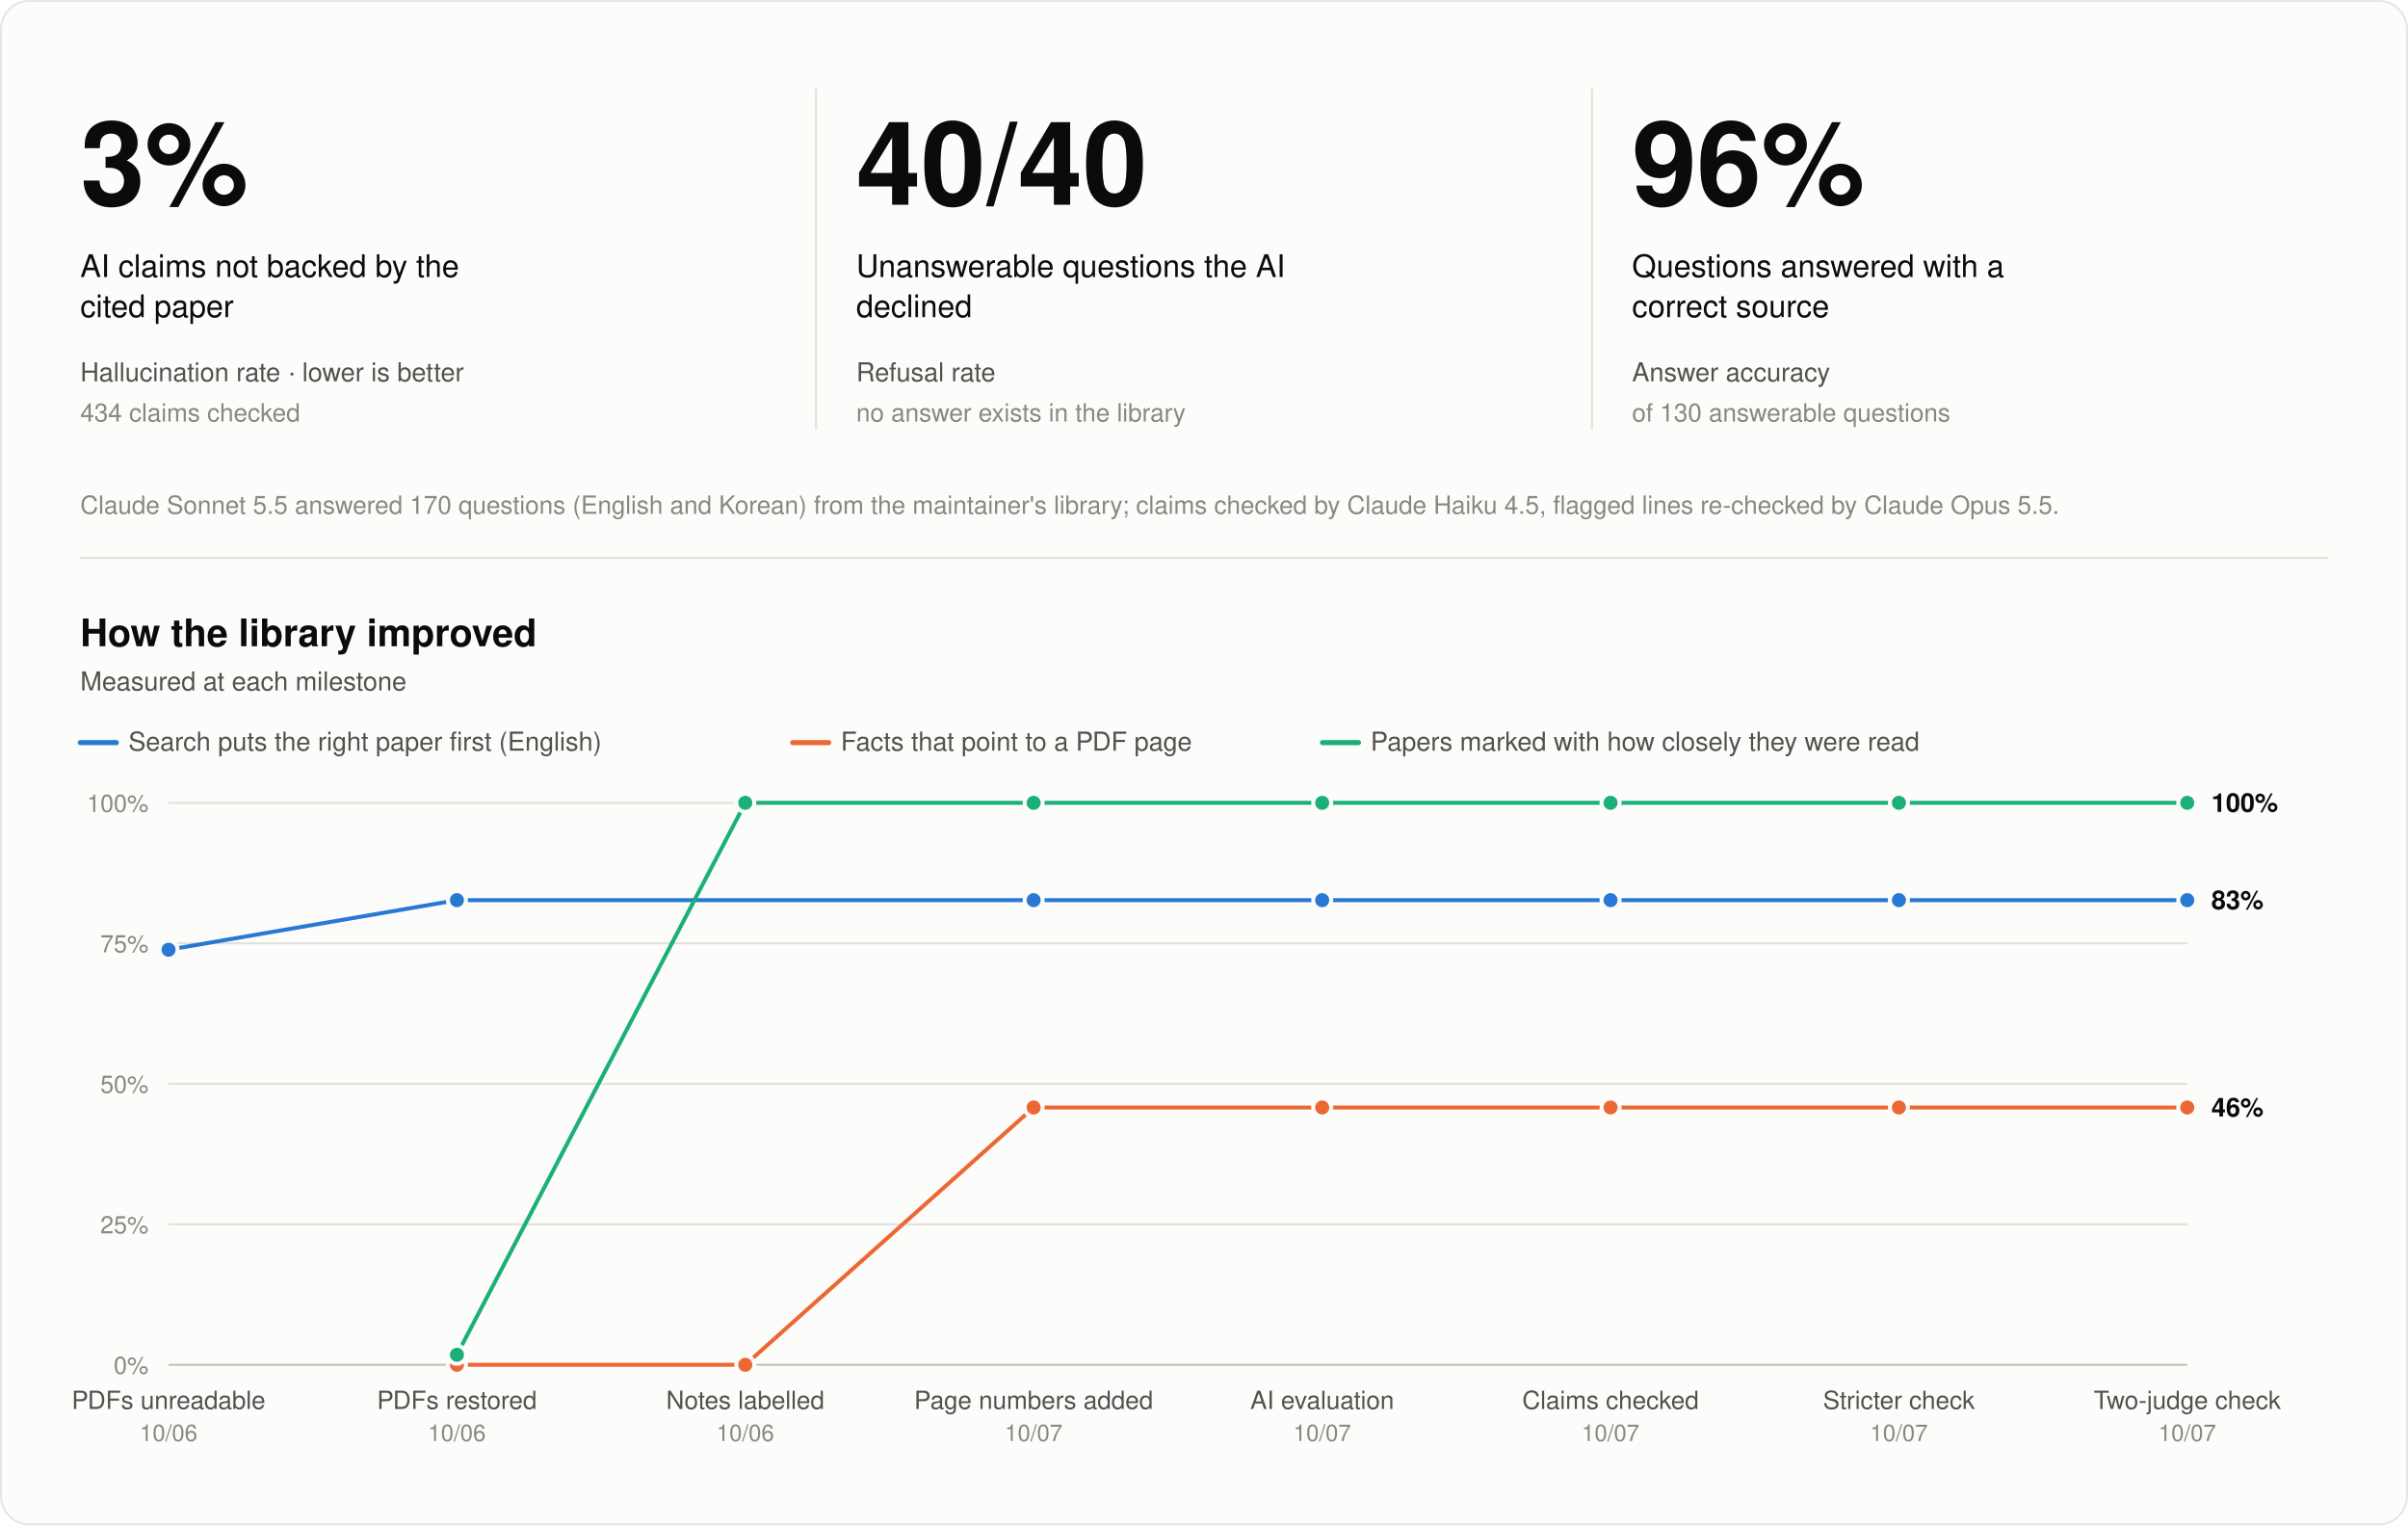
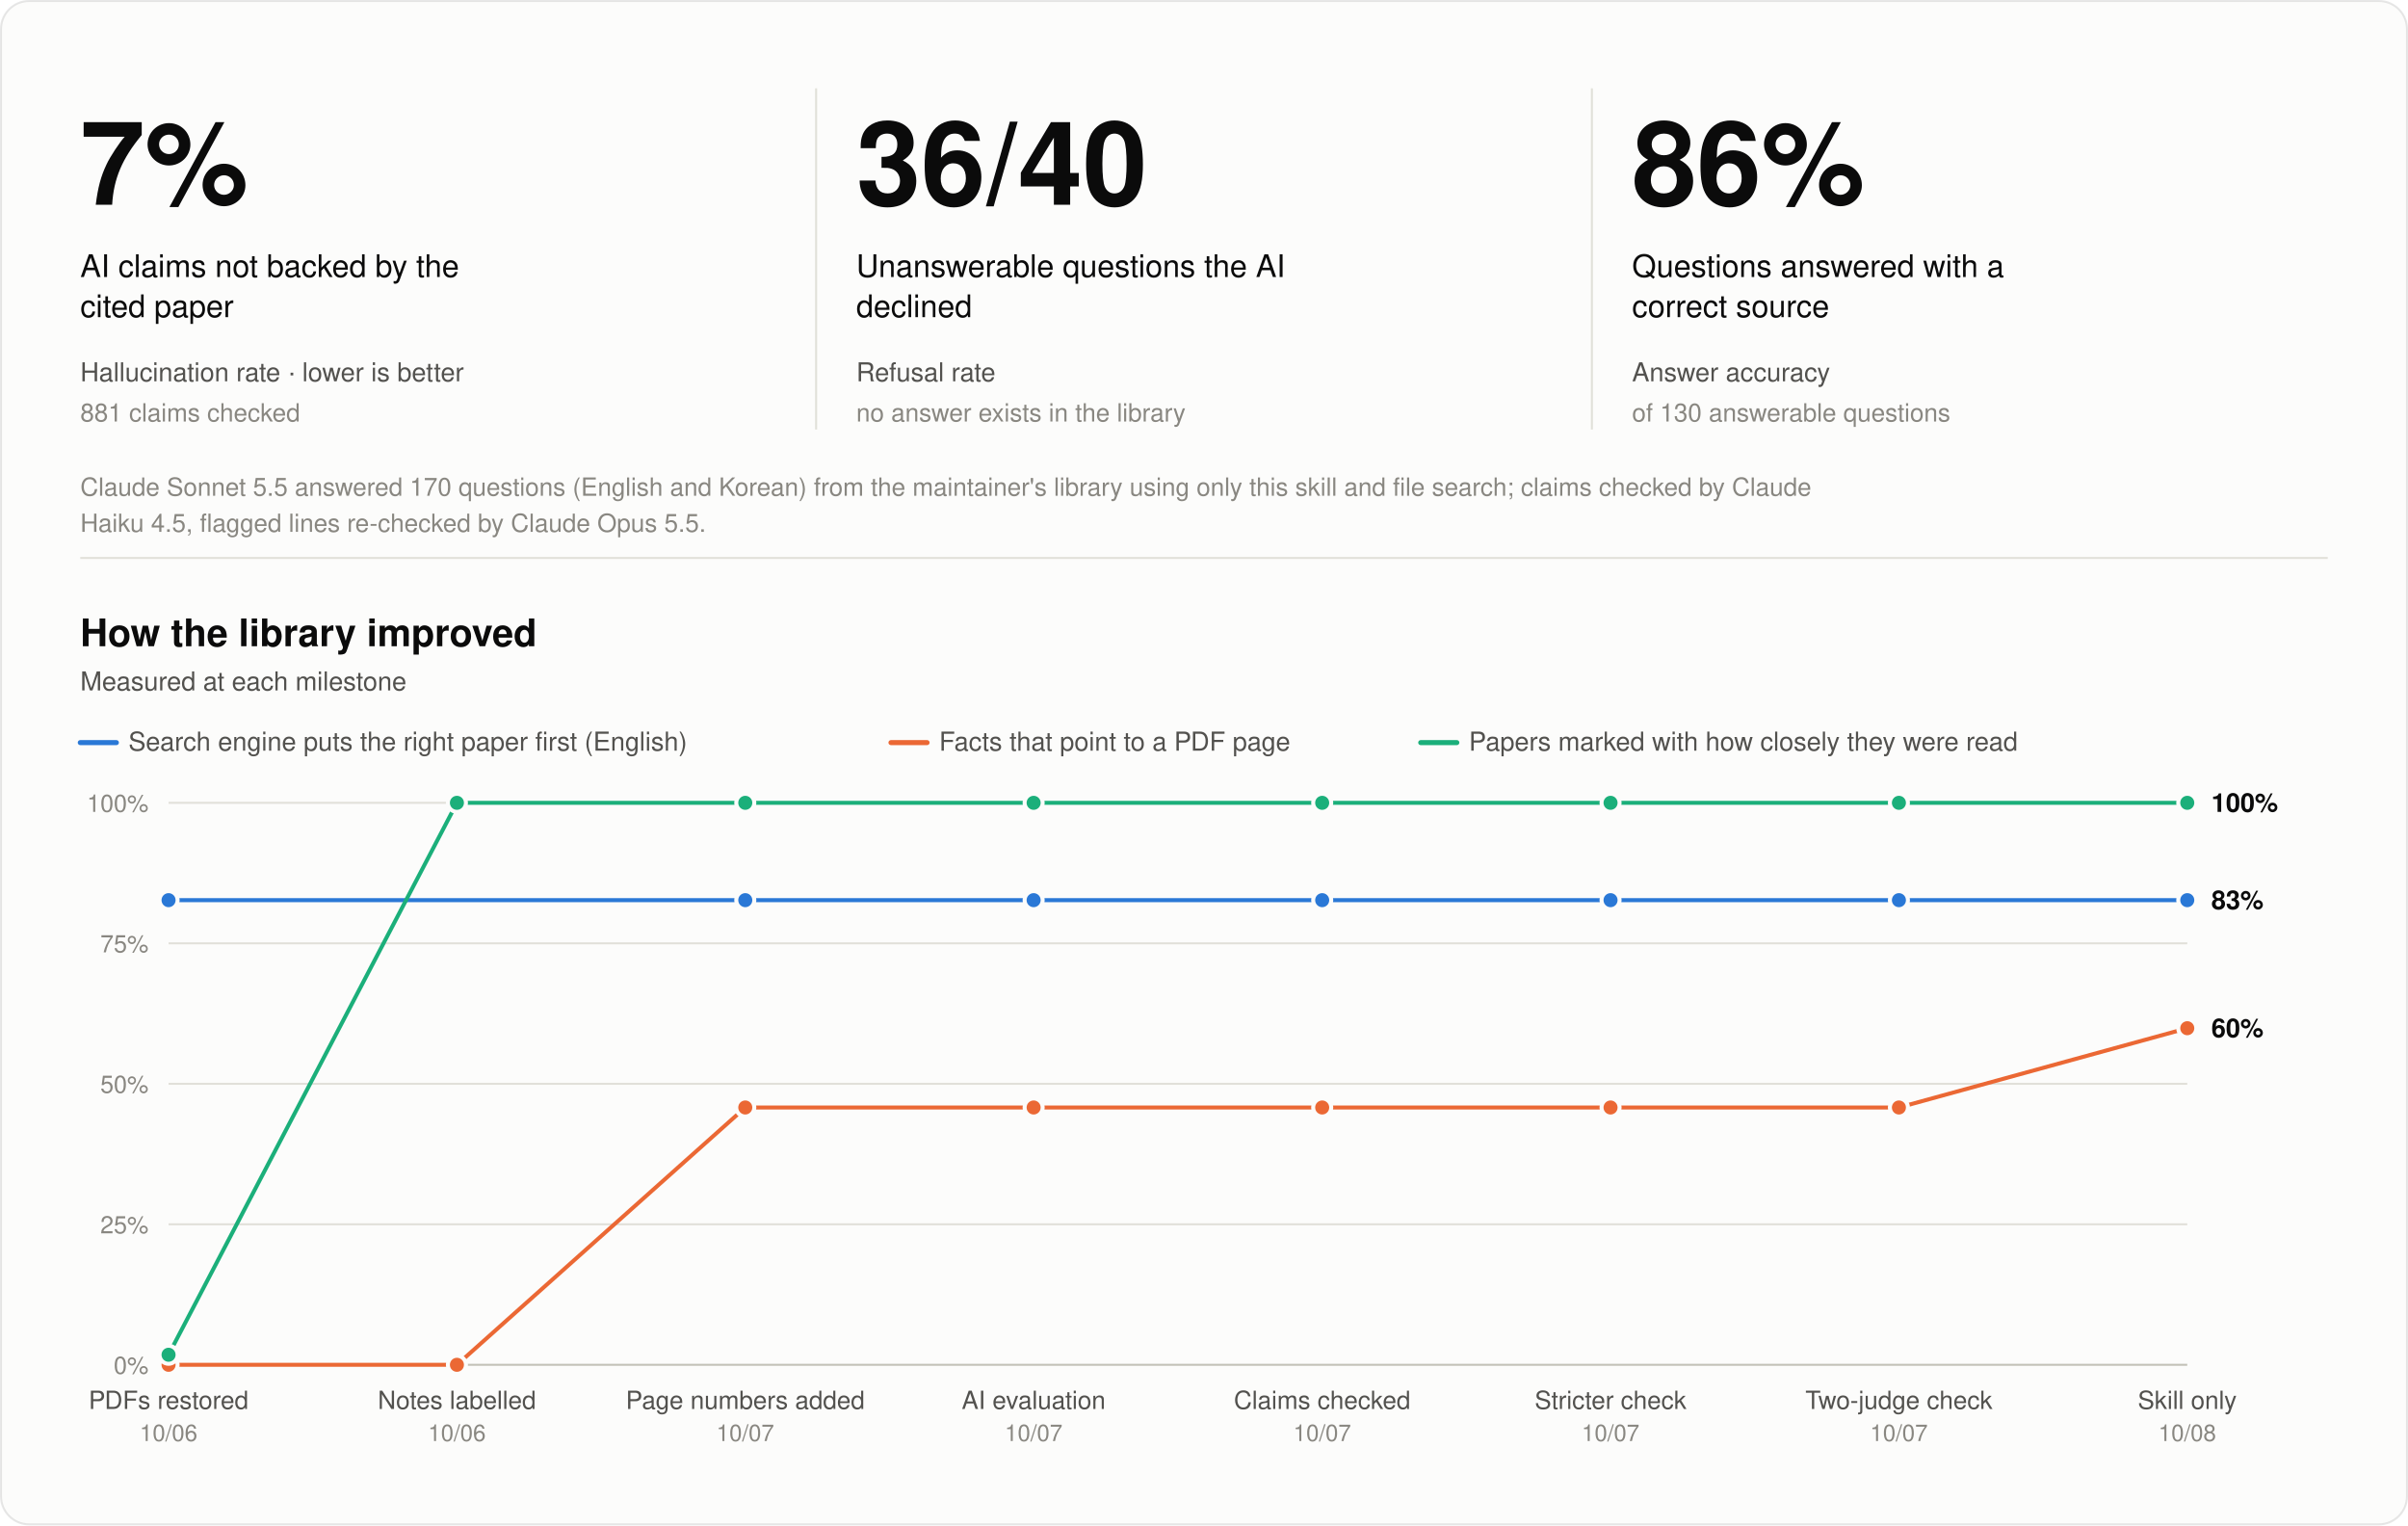
<svg xmlns="http://www.w3.org/2000/svg" viewBox="0 0 1200 760" width="1200" height="760" font-family="'Helvetica Neue', Helvetica, Arial, 'Apple SD Gothic Neo', 'Noto Sans KR', system-ui, sans-serif" role="img" aria-label="How the library improved">
  <rect x="0.5" y="0.5" width="1199" height="759" rx="14" fill="#fcfcfb" stroke="rgba(11,11,11,0.10)" />
-   <text x="40.0" y="102.0" font-size="58" font-weight="600" fill="#0b0b0b" text-anchor="start">3%</text>
+   <text x="40.0" y="102.0" font-size="58" font-weight="600" fill="#0b0b0b" text-anchor="start">7%</text>
  <text x="40.0" y="138.0" font-size="15.5" font-weight="500" fill="#0b0b0b" text-anchor="start">AI claims not backed by the</text>
  <text x="40.0" y="158.0" font-size="15.5" font-weight="500" fill="#0b0b0b" text-anchor="start">cited paper</text>
  <text x="40.0" y="190.0" font-size="13" font-weight="400" fill="#52514e" text-anchor="start">Hallucination rate · lower is better</text>
-   <text x="40.0" y="210.0" font-size="12.5" font-weight="400" fill="#898781" text-anchor="start">434 claims checked</text>
+   <text x="40.0" y="210.0" font-size="12.5" font-weight="400" fill="#898781" text-anchor="start">881 claims checked</text>
  <line x1="406.7" x2="406.7" y1="44" y2="214" stroke="#e1e0d9" stroke-width="1" />
-   <text x="426.7" y="102.0" font-size="58" font-weight="600" fill="#0b0b0b" text-anchor="start">40/40</text>
+   <text x="426.7" y="102.0" font-size="58" font-weight="600" fill="#0b0b0b" text-anchor="start">36/40</text>
  <text x="426.7" y="138.0" font-size="15.5" font-weight="500" fill="#0b0b0b" text-anchor="start">Unanswerable questions the AI</text>
  <text x="426.7" y="158.0" font-size="15.5" font-weight="500" fill="#0b0b0b" text-anchor="start">declined</text>
  <text x="426.7" y="190.0" font-size="13" font-weight="400" fill="#52514e" text-anchor="start">Refusal rate</text>
  <text x="426.7" y="210.0" font-size="12.5" font-weight="400" fill="#898781" text-anchor="start">no answer exists in the library</text>
  <line x1="793.3" x2="793.3" y1="44" y2="214" stroke="#e1e0d9" stroke-width="1" />
-   <text x="813.3" y="102.0" font-size="58" font-weight="600" fill="#0b0b0b" text-anchor="start">96%</text>
+   <text x="813.3" y="102.0" font-size="58" font-weight="600" fill="#0b0b0b" text-anchor="start">86%</text>
  <text x="813.3" y="138.0" font-size="15.5" font-weight="500" fill="#0b0b0b" text-anchor="start">Questions answered with a</text>
  <text x="813.3" y="158.0" font-size="15.5" font-weight="500" fill="#0b0b0b" text-anchor="start">correct source</text>
  <text x="813.3" y="190.0" font-size="13" font-weight="400" fill="#52514e" text-anchor="start">Answer accuracy</text>
  <text x="813.3" y="210.0" font-size="12.5" font-weight="400" fill="#898781" text-anchor="start">of 130 answerable questions</text>
-   <text x="40.0" y="256.0" font-size="12.5" font-weight="400" fill="#898781" text-anchor="start">Claude Sonnet 5.5 answered 170 questions (English and Korean) from the maintainer's library; claims checked by Claude Haiku 4.5, flagged lines re-checked by Claude Opus 5.5.</text>
+   <text x="40.0" y="247.0" font-size="12.5" font-weight="400" fill="#898781" text-anchor="start">Claude Sonnet 5.5 answered 170 questions (English and Korean) from the maintainer's library using only this skill and file search; claims checked by Claude</text>
+   <text x="40.0" y="265.0" font-size="12.5" font-weight="400" fill="#898781" text-anchor="start">Haiku 4.5, flagged lines re-checked by Claude Opus 5.5.</text>
  <line x1="40" x2="1160" y1="278" y2="278" stroke="#e1e0d9" stroke-width="1" />
  <text x="40.0" y="322.0" font-size="19" font-weight="600" fill="#0b0b0b" text-anchor="start">How the library improved</text>
  <text x="40.0" y="344.0" font-size="13" font-weight="400" fill="#52514e" text-anchor="start">Measured at each milestone</text>
  <line x1="40" y1="370" x2="58" y2="370" stroke="#2a78d6" stroke-width="2.5" stroke-linecap="round" />
-   <text x="64.0" y="374.0" font-size="13" font-weight="400" fill="#52514e" text-anchor="start">Search puts the right paper first (English)</text>
-   <line x1="395.0" y1="370" x2="413.0" y2="370" stroke="#eb6834" stroke-width="2.5" stroke-linecap="round" />
-   <text x="419.0" y="374.0" font-size="13" font-weight="400" fill="#52514e" text-anchor="start">Facts that point to a PDF page</text>
-   <line x1="659.0" y1="370" x2="677.0" y2="370" stroke="#1baf7a" stroke-width="2.5" stroke-linecap="round" />
-   <text x="683.0" y="374.0" font-size="13" font-weight="400" fill="#52514e" text-anchor="start">Papers marked with how closely they were read</text>
+   <text x="64.0" y="374.0" font-size="13" font-weight="400" fill="#52514e" text-anchor="start">Search engine puts the right paper first (English)</text>
+   <line x1="444.0" y1="370" x2="462.0" y2="370" stroke="#eb6834" stroke-width="2.5" stroke-linecap="round" />
+   <text x="468.0" y="374.0" font-size="13" font-weight="400" fill="#52514e" text-anchor="start">Facts that point to a PDF page</text>
+   <line x1="708.0" y1="370" x2="726.0" y2="370" stroke="#1baf7a" stroke-width="2.5" stroke-linecap="round" />
+   <text x="732.0" y="374.0" font-size="13" font-weight="400" fill="#52514e" text-anchor="start">Papers marked with how closely they were read</text>
  <line x1="84" x2="1090" y1="680.0" y2="680.0" stroke="#c3c2b7" stroke-width="1" />
  <text x="74.0" y="684.5" font-size="12" font-weight="400" fill="#898781" text-anchor="end">0%</text>
  <line x1="84" x2="1090" y1="610.0" y2="610.0" stroke="#e1e0d9" stroke-width="1" />
  <text x="74.0" y="614.5" font-size="12" font-weight="400" fill="#898781" text-anchor="end">25%</text>
  <line x1="84" x2="1090" y1="540.0" y2="540.0" stroke="#e1e0d9" stroke-width="1" />
  <text x="74.0" y="544.5" font-size="12" font-weight="400" fill="#898781" text-anchor="end">50%</text>
  <line x1="84" x2="1090" y1="470.0" y2="470.0" stroke="#e1e0d9" stroke-width="1" />
  <text x="74.0" y="474.5" font-size="12" font-weight="400" fill="#898781" text-anchor="end">75%</text>
  <line x1="84" x2="1090" y1="400.0" y2="400.0" stroke="#e1e0d9" stroke-width="1" />
  <text x="74.0" y="404.5" font-size="12" font-weight="400" fill="#898781" text-anchor="end">100%</text>
-   <text x="84.0" y="702.0" font-size="12.5" font-weight="400" fill="#52514e" text-anchor="middle">PDFs unreadable</text>
+   <text x="84.0" y="702.0" font-size="12.5" font-weight="400" fill="#52514e" text-anchor="middle">PDFs restored</text>
  <text x="84.0" y="718.0" font-size="11.5" font-weight="400" fill="#898781" text-anchor="middle">10/06</text>
-   <text x="227.7" y="702.0" font-size="12.5" font-weight="400" fill="#52514e" text-anchor="middle">PDFs restored</text>
+   <text x="227.7" y="702.0" font-size="12.5" font-weight="400" fill="#52514e" text-anchor="middle">Notes labelled</text>
  <text x="227.7" y="718.0" font-size="11.5" font-weight="400" fill="#898781" text-anchor="middle">10/06</text>
-   <text x="371.4" y="702.0" font-size="12.5" font-weight="400" fill="#52514e" text-anchor="middle">Notes labelled</text>
-   <text x="371.4" y="718.0" font-size="11.5" font-weight="400" fill="#898781" text-anchor="middle">10/06</text>
-   <text x="515.1" y="702.0" font-size="12.5" font-weight="400" fill="#52514e" text-anchor="middle">Page numbers added</text>
+   <text x="371.4" y="702.0" font-size="12.5" font-weight="400" fill="#52514e" text-anchor="middle">Page numbers added</text>
+   <text x="371.4" y="718.0" font-size="11.5" font-weight="400" fill="#898781" text-anchor="middle">10/07</text>
+   <text x="515.1" y="702.0" font-size="12.5" font-weight="400" fill="#52514e" text-anchor="middle">AI evaluation</text>
  <text x="515.1" y="718.0" font-size="11.5" font-weight="400" fill="#898781" text-anchor="middle">10/07</text>
-   <text x="658.9" y="702.0" font-size="12.5" font-weight="400" fill="#52514e" text-anchor="middle">AI evaluation</text>
+   <text x="658.9" y="702.0" font-size="12.5" font-weight="400" fill="#52514e" text-anchor="middle">Claims checked</text>
  <text x="658.9" y="718.0" font-size="11.5" font-weight="400" fill="#898781" text-anchor="middle">10/07</text>
-   <text x="802.6" y="702.0" font-size="12.5" font-weight="400" fill="#52514e" text-anchor="middle">Claims checked</text>
+   <text x="802.6" y="702.0" font-size="12.5" font-weight="400" fill="#52514e" text-anchor="middle">Stricter check</text>
  <text x="802.6" y="718.0" font-size="11.5" font-weight="400" fill="#898781" text-anchor="middle">10/07</text>
-   <text x="946.3" y="702.0" font-size="12.5" font-weight="400" fill="#52514e" text-anchor="middle">Stricter check</text>
+   <text x="946.3" y="702.0" font-size="12.5" font-weight="400" fill="#52514e" text-anchor="middle">Two-judge check</text>
  <text x="946.3" y="718.0" font-size="11.5" font-weight="400" fill="#898781" text-anchor="middle">10/07</text>
-   <text x="1090.0" y="702.0" font-size="12.5" font-weight="400" fill="#52514e" text-anchor="middle">Two-judge check</text>
-   <text x="1090.0" y="718.0" font-size="11.5" font-weight="400" fill="#898781" text-anchor="middle">10/07</text>
-   <polyline points="84.0,473.2 227.7,448.5 515.1,448.5 658.9,448.5 802.6,448.5 946.3,448.5 1090.0,448.5" fill="none" stroke="#2a78d6" stroke-width="2" stroke-linejoin="round" stroke-linecap="round" />
-   <circle cx="84.0" cy="473.2" r="4.5" fill="#2a78d6" stroke="#fcfcfb" stroke-width="2" />
-   <circle cx="227.7" cy="448.5" r="4.5" fill="#2a78d6" stroke="#fcfcfb" stroke-width="2" />
+   <text x="1090.0" y="702.0" font-size="12.5" font-weight="400" fill="#52514e" text-anchor="middle">Skill only</text>
+   <text x="1090.0" y="718.0" font-size="11.5" font-weight="400" fill="#898781" text-anchor="middle">10/08</text>
+   <polyline points="84.0,448.5 371.4,448.5 515.1,448.5 658.9,448.5 802.6,448.5 946.3,448.5 1090.0,448.5" fill="none" stroke="#2a78d6" stroke-width="2" stroke-linejoin="round" stroke-linecap="round" />
+   <circle cx="84.0" cy="448.5" r="4.5" fill="#2a78d6" stroke="#fcfcfb" stroke-width="2" />
+   <circle cx="371.4" cy="448.5" r="4.5" fill="#2a78d6" stroke="#fcfcfb" stroke-width="2" />
  <circle cx="515.1" cy="448.5" r="4.5" fill="#2a78d6" stroke="#fcfcfb" stroke-width="2" />
  <circle cx="658.9" cy="448.5" r="4.5" fill="#2a78d6" stroke="#fcfcfb" stroke-width="2" />
  <circle cx="802.6" cy="448.5" r="4.5" fill="#2a78d6" stroke="#fcfcfb" stroke-width="2" />
  <circle cx="946.3" cy="448.5" r="4.5" fill="#2a78d6" stroke="#fcfcfb" stroke-width="2" />
  <circle cx="1090.0" cy="448.5" r="4.5" fill="#2a78d6" stroke="#fcfcfb" stroke-width="2" />
  <text x="1102.0" y="453.0" font-size="13" font-weight="600" fill="#0b0b0b" text-anchor="start">83%</text>
-   <polyline points="227.7,680.0 371.4,680.0 515.1,551.8 658.9,551.8 802.6,551.8 946.3,551.8 1090.0,551.8" fill="none" stroke="#eb6834" stroke-width="2" stroke-linejoin="round" stroke-linecap="round" />
+   <polyline points="84.0,680.0 227.7,680.0 371.4,551.8 515.1,551.8 658.9,551.8 802.6,551.8 946.3,551.8 1090.0,512.3" fill="none" stroke="#eb6834" stroke-width="2" stroke-linejoin="round" stroke-linecap="round" />
+   <circle cx="84.0" cy="680.0" r="4.5" fill="#eb6834" stroke="#fcfcfb" stroke-width="2" />
  <circle cx="227.7" cy="680.0" r="4.5" fill="#eb6834" stroke="#fcfcfb" stroke-width="2" />
-   <circle cx="371.4" cy="680.0" r="4.5" fill="#eb6834" stroke="#fcfcfb" stroke-width="2" />
+   <circle cx="371.4" cy="551.8" r="4.5" fill="#eb6834" stroke="#fcfcfb" stroke-width="2" />
  <circle cx="515.1" cy="551.8" r="4.5" fill="#eb6834" stroke="#fcfcfb" stroke-width="2" />
  <circle cx="658.9" cy="551.8" r="4.5" fill="#eb6834" stroke="#fcfcfb" stroke-width="2" />
  <circle cx="802.6" cy="551.8" r="4.5" fill="#eb6834" stroke="#fcfcfb" stroke-width="2" />
  <circle cx="946.3" cy="551.8" r="4.5" fill="#eb6834" stroke="#fcfcfb" stroke-width="2" />
-   <circle cx="1090.0" cy="551.8" r="4.5" fill="#eb6834" stroke="#fcfcfb" stroke-width="2" />
-   <text x="1102.0" y="556.3" font-size="13" font-weight="600" fill="#0b0b0b" text-anchor="start">46%</text>
-   <polyline points="227.7,675.0 371.4,400.0 515.1,400.0 658.9,400.0 802.6,400.0 946.3,400.0 1090.0,400.0" fill="none" stroke="#1baf7a" stroke-width="2" stroke-linejoin="round" stroke-linecap="round" />
-   <circle cx="227.7" cy="675.0" r="4.5" fill="#1baf7a" stroke="#fcfcfb" stroke-width="2" />
+   <circle cx="1090.0" cy="512.3" r="4.5" fill="#eb6834" stroke="#fcfcfb" stroke-width="2" />
+   <text x="1102.0" y="516.8" font-size="13" font-weight="600" fill="#0b0b0b" text-anchor="start">60%</text>
+   <polyline points="84.0,675.0 227.7,400.0 371.4,400.0 515.1,400.0 658.9,400.0 802.6,400.0 946.3,400.0 1090.0,400.0" fill="none" stroke="#1baf7a" stroke-width="2" stroke-linejoin="round" stroke-linecap="round" />
+   <circle cx="84.0" cy="675.0" r="4.5" fill="#1baf7a" stroke="#fcfcfb" stroke-width="2" />
+   <circle cx="227.7" cy="400.0" r="4.5" fill="#1baf7a" stroke="#fcfcfb" stroke-width="2" />
  <circle cx="371.4" cy="400.0" r="4.5" fill="#1baf7a" stroke="#fcfcfb" stroke-width="2" />
  <circle cx="515.1" cy="400.0" r="4.5" fill="#1baf7a" stroke="#fcfcfb" stroke-width="2" />
  <circle cx="658.9" cy="400.0" r="4.5" fill="#1baf7a" stroke="#fcfcfb" stroke-width="2" />
  <circle cx="802.6" cy="400.0" r="4.5" fill="#1baf7a" stroke="#fcfcfb" stroke-width="2" />
  <circle cx="946.3" cy="400.0" r="4.5" fill="#1baf7a" stroke="#fcfcfb" stroke-width="2" />
  <circle cx="1090.0" cy="400.0" r="4.5" fill="#1baf7a" stroke="#fcfcfb" stroke-width="2" />
  <text x="1102.0" y="404.5" font-size="13" font-weight="600" fill="#0b0b0b" text-anchor="start">100%</text>
</svg>
